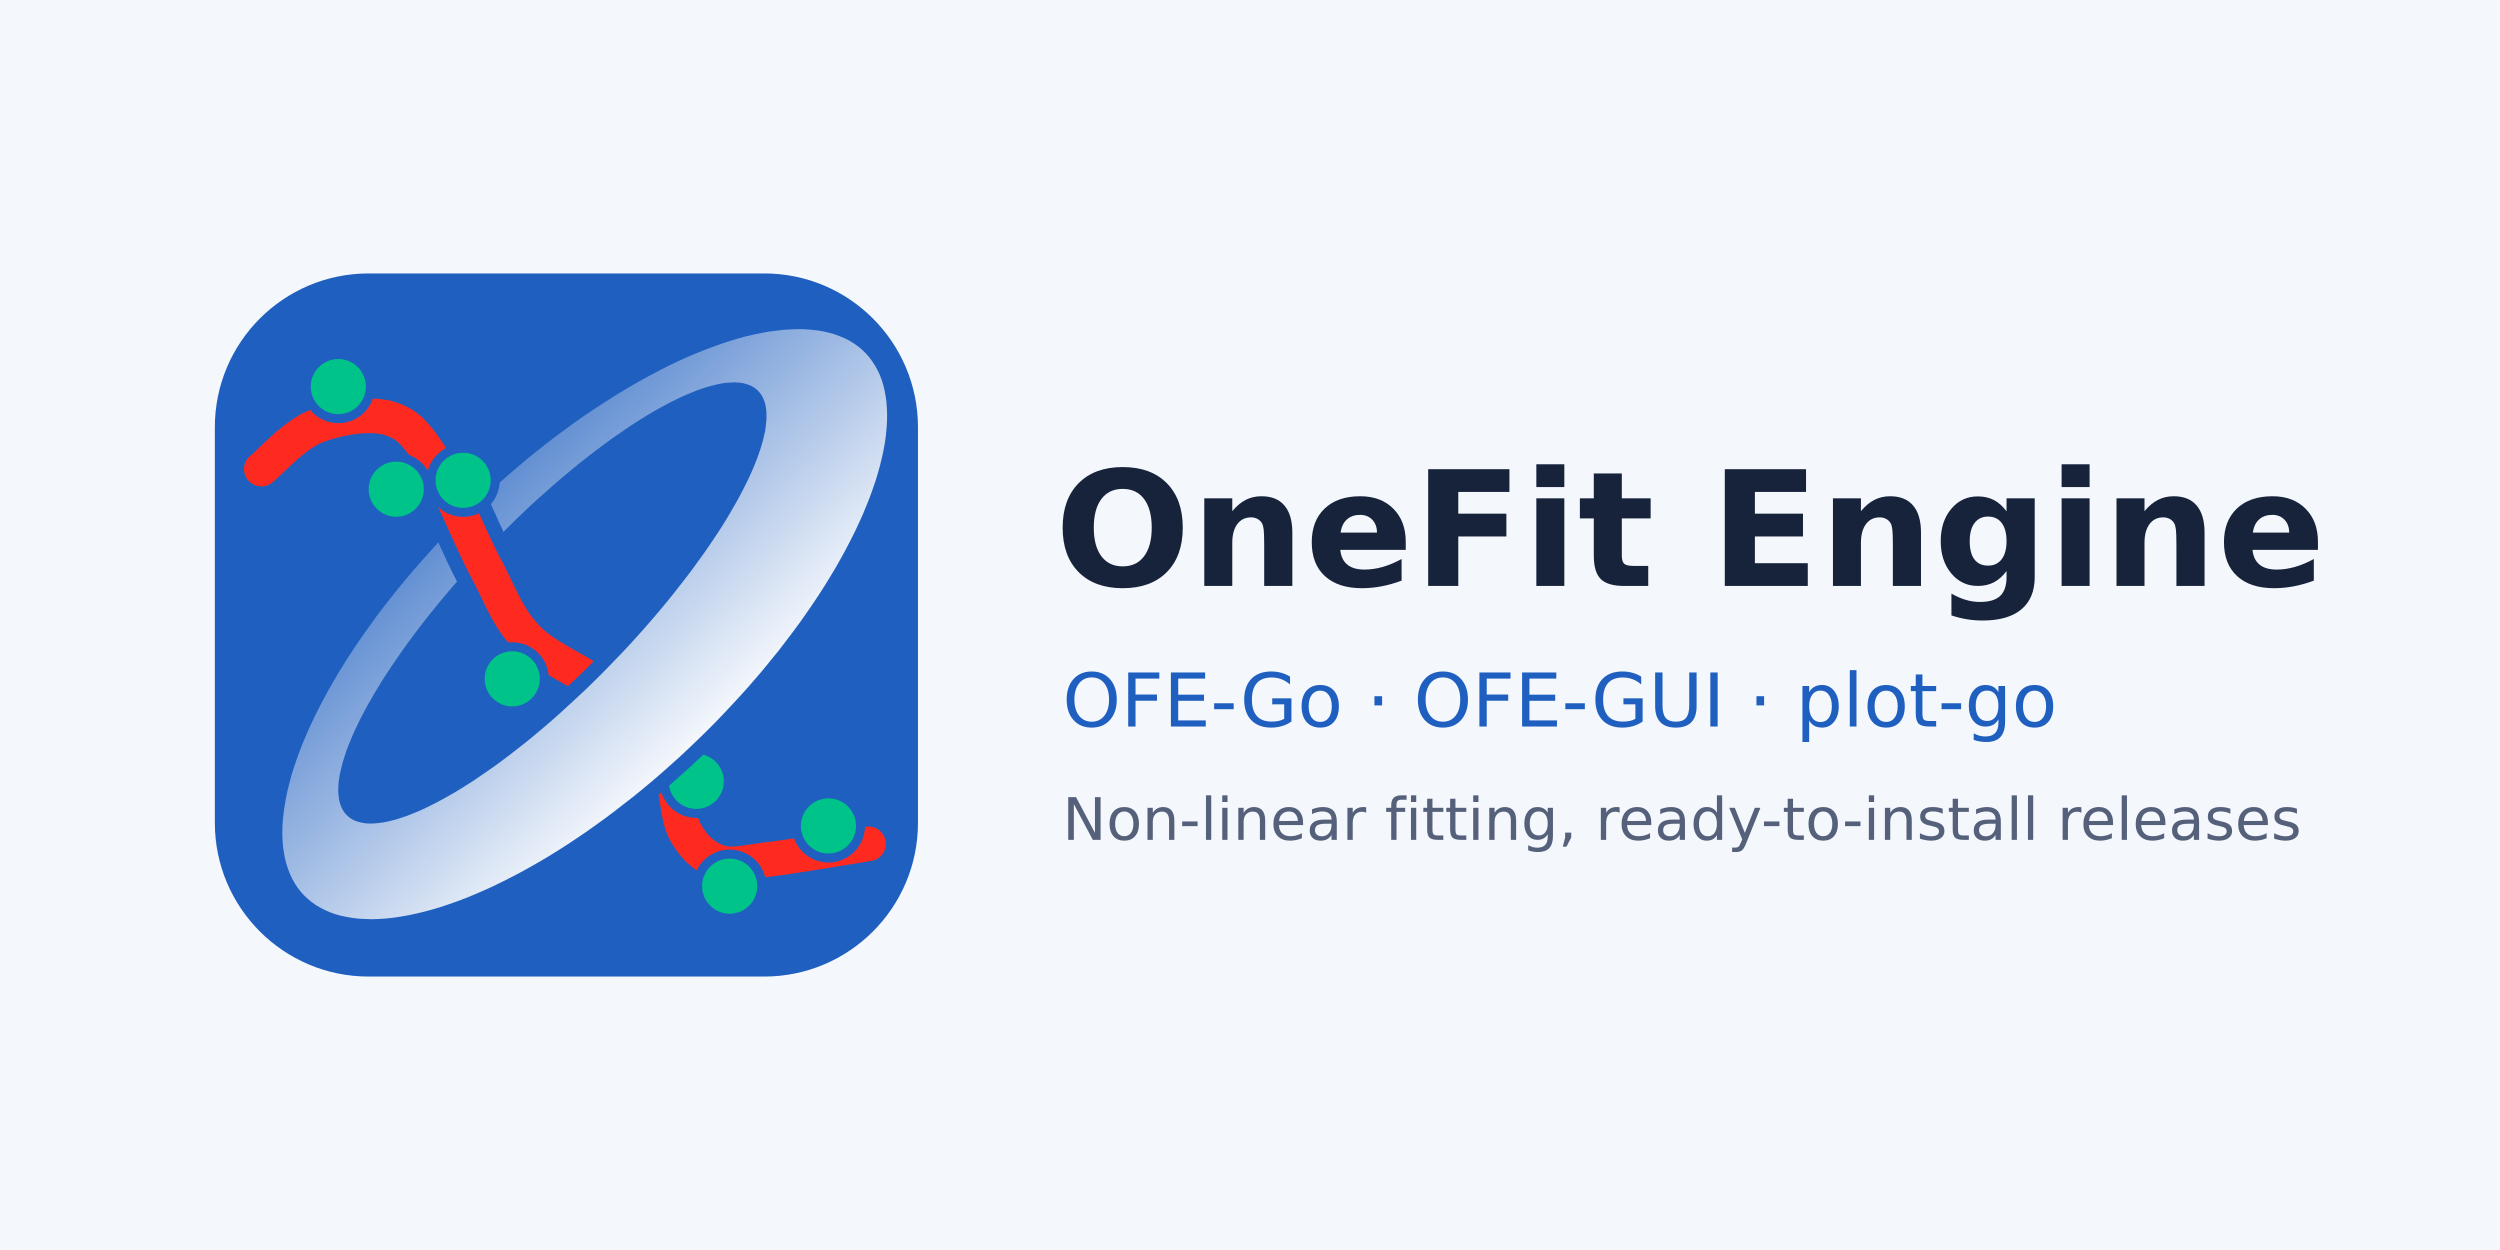
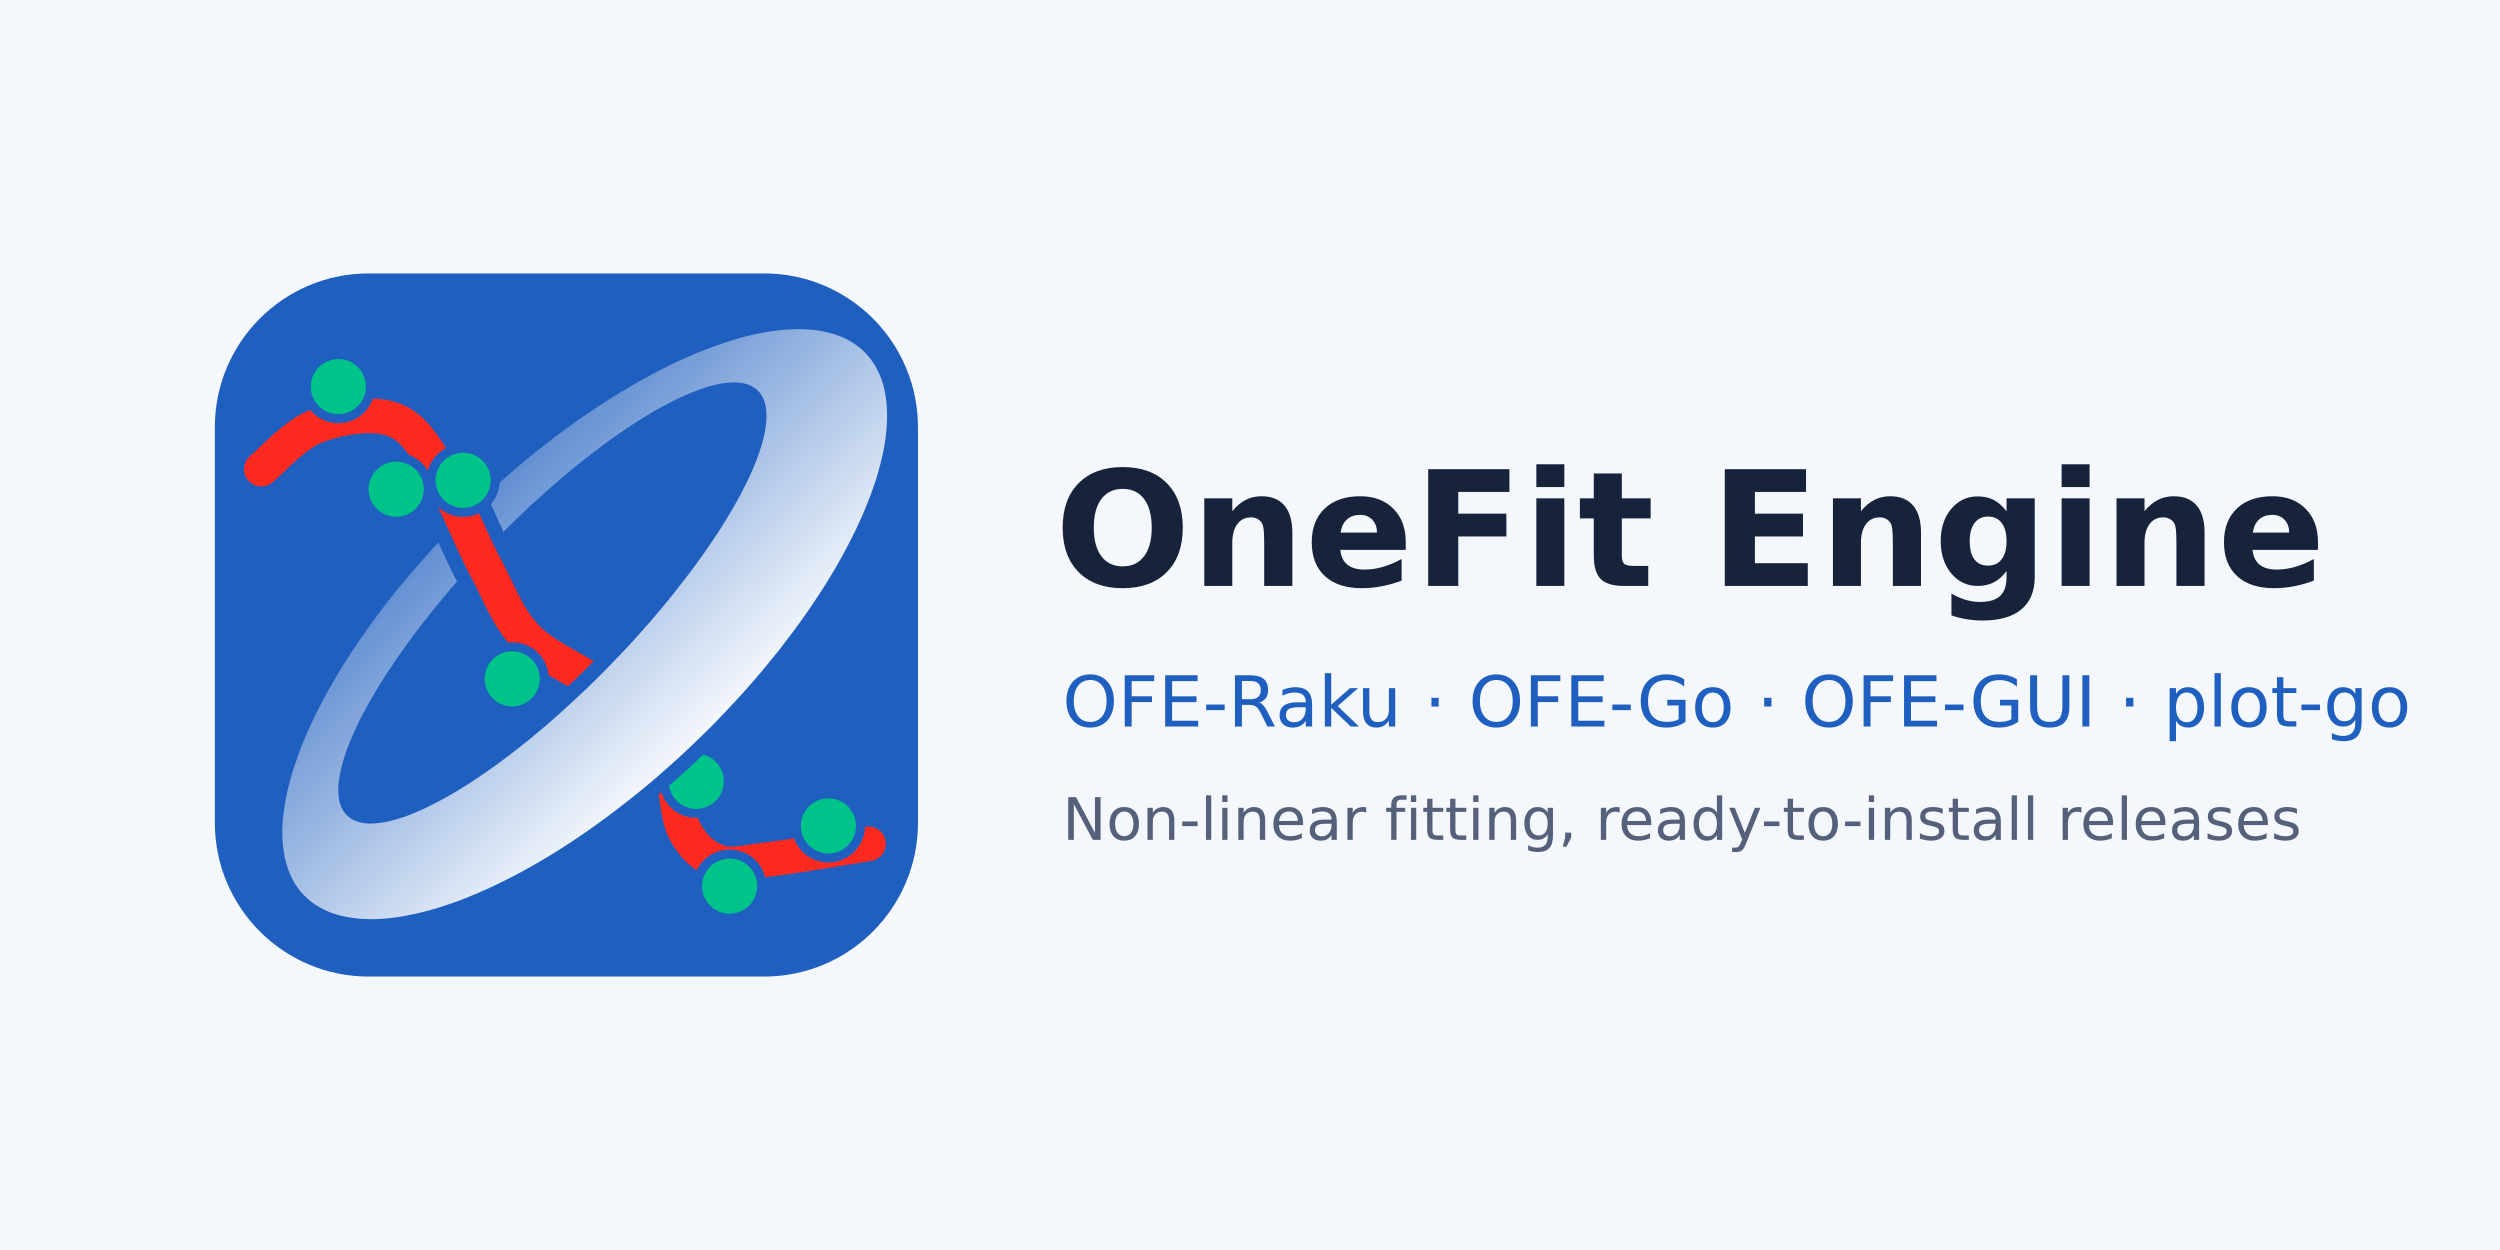
<svg xmlns="http://www.w3.org/2000/svg" viewBox="0 0 1280 640" width="1280" height="640">
  <rect width="1280" height="640" fill="#f4f7fc" />
  <svg x="110" y="140" width="360" height="360" viewBox="0 0 64 64">
    <defs>
      <linearGradient id="ring" gradientUnits="userSpaceOnUse" x1="23.44" y1="21.34" x2="43.89" y2="42.51">
        <stop offset="0" stop-color="#ffffff" stop-opacity="0.30" />
        <stop offset="1" stop-color="#ffffff" stop-opacity="0.95" />
      </linearGradient>
      <clipPath id="far">
        <path d="M-37.55 100.69L104.88 -36.85 36.11 -108.06 -106.32 29.48Z" />
      </clipPath>
      <clipPath id="near">
        <path d="M-37.55 100.69L104.88 -36.85 173.65 34.37 31.22 171.91Z" />
      </clipPath>
      <mask id="far-cut" maskUnits="userSpaceOnUse" x="-20" y="-20" width="104" height="104">
        <rect x="-20" y="-20" width="104" height="104" fill="#fff" />
        <g clip-path="url(#far)">
          <path d="M4.23 17.81L4.27 17.78 4.32 17.74 4.36 17.7 4.41 17.66 4.46 17.62 4.51 17.57 4.57 17.52 4.62 17.47 4.68 17.42 4.74 17.36 4.8 17.3 4.87 17.24 4.93 17.18 5 17.11 5.07 17.05 5.14 16.98 5.21 16.91 5.28 16.84 5.36 16.77 5.43 16.7 5.51 16.63 5.59 16.55 5.67 16.48 5.75 16.4 5.83 16.33 5.91 16.25 6 16.17 6.08 16.09 6.17 16.01 6.26 15.94 6.34 15.86 6.43 15.78 6.52 15.7 6.61 15.62 6.71 15.54 6.8 15.47 6.89 15.39 6.98 15.31 7.08 15.24 7.17 15.16 7.27 15.09 7.36 15.01 7.46 14.94 7.55 14.87 7.65 14.8 7.75 14.73 7.84 14.66 7.94 14.6 8.04 14.53 8.14 14.47 8.23 14.41 8.33 14.35 8.43 14.29 8.53 14.24 8.62 14.18 8.72 14.13 8.82 14.09 8.91 14.04 9.01 14 9.1 13.96 9.2 13.92 9.3 13.88 9.4 13.84 9.5 13.81 9.6 13.77 9.71 13.73 9.81 13.7 9.92 13.66 10.02 13.63 10.13 13.59 10.24 13.56 10.35 13.53 10.47 13.5 10.58 13.47 10.69 13.44 10.81 13.41 10.92 13.38 11.04 13.35 11.15 13.32 11.27 13.3 11.39 13.27 11.5 13.25 11.62 13.22 11.74 13.2 11.86 13.18 11.98 13.16 12.1 13.14 12.22 13.12 12.34 13.1 12.45 13.08 12.57 13.07 12.69 13.05 12.81 13.04 12.93 13.02 13.05 13.01 13.16 13 13.28 12.99 13.4 12.98 13.51 12.98 13.63 12.97 13.74 12.97 13.85 12.96 13.97 12.96 14.08 12.96 14.19 12.96 14.3 12.96 14.41 12.97 14.52 12.97 14.62 12.98 14.73 12.99 14.83 13 14.94 13.01 15.04 13.02 15.14 13.03 15.24 13.05 15.33 13.06 15.43 13.08 15.52 13.1 15.61 13.12 15.7 13.14 15.79 13.17 15.88 13.19 15.96 13.22 16.04 13.25 16.13 13.27 16.21 13.3 16.29 13.33 16.36 13.36 16.44 13.39 16.52 13.42 16.59 13.46 16.66 13.49 16.74 13.52 16.81 13.56 16.88 13.6 16.95 13.64 17.01 13.67 17.08 13.71 17.15 13.76 17.21 13.8 17.28 13.84 17.34 13.89 17.41 13.94 17.47 13.98 17.53 14.03 17.59 14.08 17.66 14.13 17.72 14.19 17.78 14.24 17.84 14.3 17.9 14.36 17.96 14.42 18.02 14.48 18.08 14.54 18.14 14.6 18.2 14.67 18.26 14.74 18.32 14.81 18.38 14.88 18.44 14.95 18.5 15.02 18.56 15.1 18.63 15.18 18.69 15.26 18.75 15.34 18.81 15.42 18.88 15.51 18.94 15.59 19 15.68 19.07 15.77 19.13 15.87 19.2 15.96 19.27 16.06 19.33 16.16 19.4 16.26 19.47 16.36 19.54 16.47 19.62 16.58 19.69 16.69 19.76 16.8 19.84 16.91 19.91 17.03 19.99 17.16 20.07 17.29 20.14 17.42 20.22 17.55 20.3 17.69 20.38 17.84 20.46 17.98 20.54 18.13 20.62 18.29 20.7 18.44 20.78 18.6 20.86 18.76 20.95 18.92 21.03 19.09 21.11 19.26 21.2 19.43 21.28 19.6 21.36 19.78 21.45 19.95 21.53 20.13 21.62 20.31 21.7 20.49 21.79 20.67 21.87 20.86 21.96 21.04 22.04 21.22 22.13 21.41 22.21 21.59 22.3 21.78 22.38 21.97 22.47 22.15 22.55 22.34 22.63 22.53 22.72 22.71 22.8 22.9 22.89 23.08 22.97 23.27 23.06 23.45 23.14 23.64 23.22 23.82 23.3 24 23.39 24.18 23.47 24.35 23.55 24.53 23.63 24.7 23.71 24.88 23.79 25.05 23.87 25.22 23.95 25.38 24.03 25.54 24.11 25.7 24.18 25.86 24.26 26.02 24.34 26.17 24.41 26.32 24.49 26.46 24.56 26.61 24.63 26.75 24.71 26.88 24.78 27.02 24.85 27.15 24.91 27.28 24.98 27.41 25.05 27.54 25.11 27.67 25.17 27.8 25.24 27.92 25.3 28.05 25.36 28.17 25.42 28.29 25.48 28.41 25.53 28.53 25.59 28.65 25.65 28.77 25.7 28.88 25.76 29 25.82 29.11 25.87 29.23 25.93 29.34 25.98 29.45 26.03 29.56 26.09 29.67 26.14 29.78 26.2 29.89 26.25 29.99 26.31 30.1 26.36 30.21 26.42 30.31 26.47 30.42 26.53 30.52 26.58 30.62 26.64 30.72 26.7 30.83 26.76 30.93 26.81 31.03 26.87 31.13 26.93 31.23 26.99 31.32 27.06 31.42 27.12 31.52 27.18 31.62 27.25 31.72 27.32 31.81 27.38 31.91 27.45 32.01 27.52 32.1 27.59 32.2 27.67 32.29 27.74 32.39 27.82 32.48 27.89 32.58 27.97 32.67 28.06 32.77 28.14 32.86 28.22 32.96 28.31 33.05 28.4 33.15 28.49 33.24 28.58 33.34 28.68 33.43 28.78 33.52 28.88 33.61 28.98 33.7 29.08 33.79 29.19 33.87 29.3 33.96 29.41 34.05 29.52 34.13 29.63 34.21 29.75 34.29 29.86 34.38 29.98 34.46 30.1 34.54 30.22 34.62 30.34 34.69 30.46 34.77 30.59 34.85 30.71 34.93 30.84 35 30.96 35.08 31.09 35.15 31.22 35.23 31.35 35.3 31.48 35.38 31.61 35.45 31.74 35.53 31.87 35.6 32 35.68 32.13 35.75 32.26 35.83 32.39 35.9 32.52 35.98 32.65 36.05 32.79 36.13 32.92 36.2 33.05 36.28 33.18 36.35 33.31 36.43 33.44 36.51 33.56 36.58 33.69 36.66 33.82 36.74 33.95 36.82 34.07 36.9 34.2 36.98 34.32 37.06 34.44 37.14 34.56 37.23 34.68 37.31 34.8 37.4 34.92 37.48 35.04 37.57 35.15 37.66 35.26 37.75 35.37 37.84 35.48 37.93 35.59 38.02 35.7 38.11 35.8 38.21 35.91 38.31 36.01 38.4 36.12 38.5 36.22 38.6 36.33 38.7 36.43 38.8 36.53 38.9 36.64 39 36.74 39.11 36.85 39.21 36.95 39.32 37.05 39.42 37.16 39.53 37.26 39.63 37.36 39.74 37.46 39.85 37.56 39.96 37.66 40.06 37.76 40.17 37.86 40.28 37.96 40.39 38.06 40.5 38.16 40.61 38.26 40.73 38.35 40.84 38.45 40.95 38.54 41.06 38.64 41.17 38.73 41.29 38.83 41.4 38.92 41.51 39.01 41.62 39.1 41.74 39.19 41.85 39.28 41.96 39.37 42.08 39.45 42.19 39.54 42.3 39.63 42.41 39.71 42.53 39.79 42.64 39.87 42.75 39.96 42.86 40.04 42.98 40.11 43.09 40.19 43.2 40.27 43.31 40.34 43.42 40.42 43.53 40.49 43.64 40.56 43.75 40.63 43.86 40.7 43.97 40.76 44.08 40.83 44.19 40.89 44.29 40.96 44.4 41.02 44.5 41.08 44.61 41.13 44.72 41.19 44.82 41.24 44.93 41.29 45.03 41.34 45.14 41.39 45.25 41.43 45.36 41.48 45.47 41.52 45.58 41.55 45.69 41.59 45.8 41.63 45.91 41.66 46.02 41.69 46.13 41.72 46.24 41.75 46.35 41.78 46.46 41.81 46.57 41.83 46.68 41.86 46.79 41.88 46.9 41.91 47.01 41.93 47.12 41.95 47.23 41.97 47.34 41.99 47.45 42.01 47.56 42.02 47.67 42.04 47.78 42.06 47.88 42.08 47.99 42.09 48.1 42.11 48.2 42.13 48.31 42.14 48.41 42.16 48.52 42.18 48.62 42.19 48.72 42.21 48.82 42.23 48.93 42.25 49.03 42.27 49.12 42.28 49.22 42.3 49.32 42.32 49.42 42.34 49.51 42.37 49.6 42.39 49.7 42.41 49.79 42.44 49.88 42.46 49.97 42.49 50.05 42.52 50.14 42.55 50.22 42.58 50.31 42.61 50.39 42.64 50.47 42.68 50.55 42.71 50.62 42.75 50.7 42.79 50.77 42.83 50.85 42.87 50.92 42.91 50.99 42.95 51.06 42.99 51.13 43.04 51.2 43.08 51.27 43.12 51.33 43.16 51.4 43.21 51.46 43.25 51.52 43.29 51.59 43.34 51.65 43.38 51.71 43.43 51.77 43.47 51.83 43.52 51.89 43.56 51.94 43.61 52 43.66 52.06 43.7 52.11 43.75 52.16 43.8 52.22 43.85 52.27 43.89 52.32 43.94 52.37 43.99 52.42 44.04 52.47 44.09 52.51 44.14 52.56 44.2 52.61 44.25 52.65 44.3 52.7 44.35 52.74 44.4 52.78 44.46 52.82 44.51 52.86 44.56 52.9 44.62 52.94 44.67 52.98 44.73 53.02 44.78 53.05 44.84 53.09 44.9 53.12 44.95 53.16 45.01 53.19 45.07 53.22 45.13 53.25 45.19 53.28 45.24 53.31 45.3 53.34 45.36 53.37 45.42 53.4 45.49 53.42 45.55 53.45 45.61 53.47 45.67 53.5 45.73 53.52 45.8 53.54 45.86 53.56 45.92 53.58 45.99 53.6 46.05 53.62 46.11 53.64 46.17 53.65 46.23 53.66 46.29 53.68 46.36 53.69 46.42 53.7 46.48 53.71 46.54 53.72 46.6 53.72 46.66 53.73 46.72 53.73 46.79 53.74 46.85 53.74 46.91 53.74 46.97 53.74 47.04 53.74 47.1 53.74 47.17 53.74 47.23 53.74 47.29 53.74 47.36 53.73 47.43 53.73 47.49 53.73 47.56 53.72 47.63 53.71 47.7 53.71 47.77 53.7 47.84 53.69 47.91 53.68 47.99 53.67 48.06 53.66 48.14 53.65 48.21 53.64 48.29 53.63 48.37 53.62 48.45 53.61 48.53 53.6 48.61 53.59 48.69 53.57 48.78 53.56 48.87 53.55 48.95 53.53 49.04 53.52 49.13 53.51 49.23 53.49 49.32 53.48 49.42 53.46 49.51 53.45 49.61 53.44 49.72 53.42 49.82 53.41 49.92 53.39 50.03 53.38 50.14 53.37 50.25 53.35 50.36 53.34 50.48 53.32 50.6 53.31 50.73 53.29 50.86 53.28 50.99 53.26 51.13 53.24 51.28 53.22 51.42 53.2 51.57 53.18 51.73 53.16 51.89 53.13 52.05 53.11 52.21 53.09 52.37 53.06 52.54 53.04 52.71 53.01 52.88 52.98 53.06 52.96 53.23 52.93 53.41 52.9 53.59 52.88 53.77 52.85 53.95 52.82 54.13 52.79 54.31 52.76 54.49 52.73 54.67 52.7 54.85 52.67 55.04 52.65 55.22 52.62 55.4 52.59 55.58 52.56 55.76 52.53 55.93 52.5 56.11 52.47 56.28 52.44 56.46 52.41 56.63 52.39 56.8 52.36 56.96 52.33 57.13 52.3 57.29 52.28 57.44 52.25 57.6 52.23 57.75 52.2 57.9 52.18 58.04 52.15 58.18 52.13 58.32 52.11 58.45 52.09 58.58 52.07 58.7 52.05 58.82 52.03 58.94 52.01 59.04 51.99 59.15 51.97 59.24 51.96 59.33 51.94 59.42 51.93 59.5 51.92" fill="none" stroke="#000" stroke-width="5.79" stroke-linecap="round" stroke-linejoin="round" />
          <circle cx="11.24" cy="10.3" r="3.33" />
          <circle cx="16.51" cy="19.64" r="3.33" />
          <circle cx="22.6" cy="18.83" r="3.33" />
          <circle cx="27.07" cy="36.9" r="3.33" />
          <circle cx="43.82" cy="46.23" r="3.33" />
          <circle cx="46.86" cy="55.77" r="3.33" />
          <circle cx="55.85" cy="50.29" r="3.33" />
        </g>
      </mask>
      <mask id="near-cut" maskUnits="userSpaceOnUse" x="-20" y="-20" width="104" height="104">
        <rect x="-20" y="-20" width="104" height="104" fill="#fff" />
        <g clip-path="url(#near)">
          <path d="M59.22 7.24L59.53 7.59 59.81 7.96 60.07 8.35 60.3 8.77 60.51 9.2 60.69 9.67 60.84 10.15 60.96 10.65 61.06 11.18 61.13 11.72 61.17 12.29 61.19 12.88 61.18 13.48 61.14 14.1 61.08 14.74 60.99 15.4 60.87 16.07 60.72 16.76 60.55 17.46 60.35 18.18 60.13 18.91 59.87 19.66 59.6 20.41 59.29 21.18 58.97 21.96 58.61 22.75 58.24 23.54 57.83 24.35 57.41 25.16 56.96 25.98 56.49 26.81 55.99 27.64 55.48 28.47 54.94 29.31 54.38 30.15 53.8 30.99 53.2 31.84 52.58 32.68 51.94 33.52 51.29 34.37 50.61 35.2 49.93 36.04 49.22 36.87 48.5 37.7 47.76 38.52 47.01 39.33 46.25 40.14 45.48 40.94 44.69 41.73 43.89 42.51 43.08 43.28 42.27 44.04 41.44 44.78 40.61 45.52 39.77 46.24 38.92 46.95 38.07 47.64 37.21 48.31 36.36 48.97 35.49 49.62 34.63 50.24 33.77 50.85 32.9 51.44 32.04 52.01 31.18 52.56 30.32 53.09 29.46 53.6 28.61 54.08 27.76 54.55 26.92 54.99 26.08 55.41 25.26 55.81 24.44 56.18 23.63 56.53 22.83 56.86 22.04 57.16 21.26 57.43 20.49 57.69 19.74 57.91 19 58.11 18.28 58.28 17.57 58.43 16.88 58.55 16.2 58.65 15.54 58.72 14.9 58.76 14.27 58.78 13.67 58.76 13.09 58.73 12.52 58.66 11.98 58.57 11.46 58.46 10.96 58.32 10.48 58.15 10.03 57.95 9.6 57.73 9.19 57.49 8.81 57.22 8.45 56.92 8.11 56.6 7.8 56.26 7.52 55.89 7.26 55.49 7.03 55.08 6.83 54.64 6.65 54.18 6.5 53.7 6.37 53.19 6.28 52.67 6.2 52.12 6.16 51.56 6.14 50.97 6.15 50.37 6.19 49.74 6.26 49.1 6.35 48.45 6.47 47.77 6.61 47.09 6.79 46.38 6.98 45.66 7.21 44.93 7.46 44.19 7.74 43.43 8.04 42.66 8.37 41.89 8.72 41.1 9.1 40.3 9.5 39.5 9.93 38.68 10.38 37.86 10.85 37.04 11.34 36.21 11.86 35.37 12.4 34.53 12.96 33.69 13.54 32.85 14.14 32.01 14.75 31.16 15.39 30.32 16.05 29.48 16.72 28.64 17.41 27.81 18.12 26.97 18.84 26.15 19.57 25.33 20.32 24.51 21.08 23.7 21.86 22.91 22.65 22.12 23.44 21.34 24.25 20.57 25.07 19.81 25.89 19.06 26.73 18.33 27.57 17.61 28.41 16.9 29.26 16.21 30.12 15.53 30.98 14.87 31.84 14.23 32.7 13.6 33.57 12.99 34.43 12.41 35.3 11.84 36.16 11.29 37.02 10.76 37.88 10.25 38.73 9.76 39.58 9.3 40.42 8.85 41.25 8.43 42.08 8.03 42.9 7.66 43.71 7.31 44.51 6.99 45.3 6.69 46.08 6.41 46.84 6.16 47.59 5.93 48.33 5.73 49.06 5.56 49.77 5.41 50.46 5.29 51.14 5.2 51.8 5.13 52.44 5.09 53.06 5.07 53.66 5.08 54.25 5.12 54.81 5.18 55.36 5.27 55.88 5.39 56.38 5.53 56.85 5.7 57.31 5.89 57.74 6.11 58.15 6.36 58.53 6.63 58.89 6.92Z M49.41 10.65L49.57 10.82 49.72 11.02 49.85 11.24 49.96 11.47 50.05 11.72 50.12 11.99 50.17 12.28 50.2 12.59 50.21 12.91 50.21 13.25 50.18 13.6 50.14 13.98 50.08 14.37 49.99 14.77 49.89 15.19 49.77 15.62 49.63 16.07 49.47 16.53 49.3 17 49.1 17.49 48.89 17.99 48.66 18.5 48.41 19.02 48.14 19.56 47.86 20.1 47.56 20.66 47.24 21.22 46.91 21.79 46.56 22.37 46.2 22.96 45.82 23.55 45.42 24.15 45.01 24.76 44.59 25.37 44.15 25.98 43.7 26.6 43.24 27.23 42.76 27.85 42.27 28.48 41.78 29.11 41.27 29.74 40.75 30.37 40.22 31 39.68 31.63 39.13 32.26 38.57 32.89 38.01 33.51 37.44 34.13 36.86 34.74 36.27 35.35 35.68 35.96 35.09 36.56 34.49 37.15 33.89 37.74 33.28 38.31 32.67 38.88 32.06 39.44 31.45 40 30.84 40.54 30.23 41.07 29.62 41.59 29.01 42.1 28.4 42.6 27.79 43.08 27.19 43.55 26.59 44.01 25.99 44.46 25.4 44.89 24.81 45.3 24.23 45.7 23.66 46.09 23.09 46.46 22.53 46.81 21.98 47.15 21.44 47.46 20.9 47.77 20.38 48.05 19.86 48.32 19.36 48.57 18.87 48.8 18.39 49.01 17.92 49.2 17.47 49.38 17.02 49.53 16.6 49.67 16.18 49.78 15.78 49.88 15.39 49.96 15.02 50.01 14.67 50.05 14.33 50.07 14.01 50.07 13.7 50.05 13.41 50 13.14 49.94 12.88 49.86 12.64 49.76 12.42 49.64 12.22 49.5 12.04 49.34 11.87 49.16 11.73 48.97 11.6 48.75 11.49 48.52 11.4 48.27 11.33 48 11.28 47.71 11.25 47.4 11.23 47.08 11.24 46.74 11.26 46.38 11.31 46.01 11.37 45.62 11.46 45.22 11.56 44.8 11.68 44.37 11.82 43.92 11.97 43.46 12.15 42.98 12.35 42.5 12.56 42 12.79 41.49 13.04 40.96 13.3 40.43 13.59 39.89 13.89 39.33 14.21 38.77 14.54 38.2 14.89 37.62 15.25 37.03 15.63 36.44 16.03 35.84 16.44 35.23 16.86 34.62 17.3 34 17.75 33.38 18.21 32.76 18.69 32.13 19.17 31.51 19.67 30.88 20.18 30.25 20.7 29.62 21.23 28.99 21.77 28.36 22.32 27.73 22.88 27.1 23.44 26.48 24.01 25.86 24.59 25.25 25.18 24.64 25.76 24.03 26.36 23.43 26.96 22.84 27.56 22.25 28.17 21.67 28.77 21.1 29.38 20.54 30 19.99 30.61 19.45 31.22 18.92 31.83 18.4 32.44 17.89 33.05 17.39 33.66 16.91 34.26 16.44 34.86 15.98 35.46 15.53 36.05 15.1 36.64 14.69 37.22 14.29 37.79 13.9 38.36 13.53 38.92 13.18 39.47 12.84 40.01 12.52 40.55 12.22 41.07 11.94 41.58 11.67 42.09 11.42 42.58 11.19 43.06 10.98 43.53 10.79 43.98 10.61 44.42 10.46 44.85 10.32 45.27 10.21 45.67 10.11 46.05 10.03 46.42 9.97 46.78 9.94 47.12 9.92 47.44 9.92 47.75 9.94 48.04 9.98 48.31 10.05 48.57 10.13 48.8 10.23 49.02 10.35 49.23 10.49Z" fill="#000" fill-rule="evenodd" stroke="#000" stroke-width="2.64" />
        </g>
      </mask>
    </defs>
    <rect width="64" height="64" rx="14" fill="#1f5fbf" />
    <g mask="url(#near-cut)">
      <path d="M4.23 17.81L4.27 17.78 4.32 17.74 4.36 17.7 4.41 17.66 4.46 17.62 4.51 17.57 4.57 17.52 4.62 17.47 4.68 17.42 4.74 17.36 4.8 17.3 4.87 17.24 4.93 17.18 5 17.11 5.07 17.05 5.14 16.98 5.21 16.91 5.28 16.84 5.36 16.77 5.43 16.7 5.51 16.63 5.59 16.55 5.67 16.48 5.75 16.4 5.83 16.33 5.91 16.25 6 16.17 6.08 16.09 6.17 16.01 6.26 15.94 6.34 15.86 6.43 15.78 6.52 15.7 6.61 15.62 6.71 15.54 6.8 15.47 6.89 15.39 6.98 15.31 7.08 15.24 7.17 15.16 7.27 15.09 7.36 15.01 7.46 14.94 7.55 14.87 7.65 14.8 7.75 14.73 7.84 14.66 7.94 14.6 8.04 14.53 8.14 14.47 8.23 14.41 8.33 14.35 8.43 14.29 8.53 14.24 8.62 14.18 8.72 14.13 8.82 14.09 8.91 14.04 9.01 14 9.1 13.96 9.2 13.92 9.3 13.88 9.4 13.84 9.5 13.81 9.6 13.77 9.71 13.73 9.81 13.7 9.92 13.66 10.02 13.63 10.13 13.59 10.24 13.56 10.35 13.53 10.47 13.5 10.58 13.47 10.69 13.44 10.81 13.41 10.92 13.38 11.04 13.35 11.15 13.32 11.27 13.3 11.39 13.27 11.5 13.25 11.62 13.22 11.74 13.2 11.86 13.18 11.98 13.16 12.1 13.14 12.22 13.12 12.34 13.1 12.45 13.08 12.57 13.07 12.69 13.05 12.81 13.04 12.93 13.02 13.05 13.01 13.16 13 13.28 12.99 13.4 12.98 13.51 12.98 13.63 12.97 13.74 12.97 13.85 12.96 13.97 12.96 14.08 12.96 14.19 12.96 14.3 12.96 14.41 12.97 14.52 12.97 14.62 12.98 14.73 12.99 14.83 13 14.94 13.01 15.04 13.02 15.14 13.03 15.24 13.05 15.33 13.06 15.43 13.08 15.52 13.1 15.61 13.12 15.7 13.14 15.79 13.17 15.88 13.19 15.96 13.22 16.04 13.25 16.13 13.27 16.21 13.3 16.29 13.33 16.36 13.36 16.44 13.39 16.52 13.42 16.59 13.46 16.66 13.49 16.74 13.52 16.81 13.56 16.88 13.6 16.95 13.64 17.01 13.67 17.08 13.71 17.15 13.76 17.21 13.8 17.28 13.84 17.34 13.89 17.41 13.94 17.47 13.98 17.53 14.03 17.59 14.08 17.66 14.13 17.72 14.19 17.78 14.24 17.84 14.3 17.9 14.36 17.96 14.42 18.02 14.48 18.08 14.54 18.14 14.6 18.2 14.67 18.26 14.74 18.32 14.81 18.38 14.88 18.44 14.95 18.5 15.02 18.56 15.1 18.63 15.18 18.69 15.26 18.75 15.34 18.81 15.42 18.88 15.51 18.94 15.59 19 15.68 19.07 15.77 19.13 15.87 19.2 15.96 19.27 16.06 19.33 16.16 19.4 16.26 19.47 16.36 19.54 16.47 19.62 16.58 19.69 16.69 19.76 16.8 19.84 16.91 19.91 17.03 19.99 17.16 20.07 17.29 20.14 17.42 20.22 17.55 20.3 17.69 20.38 17.84 20.46 17.98 20.54 18.13 20.62 18.29 20.7 18.44 20.78 18.6 20.86 18.76 20.95 18.92 21.03 19.09 21.11 19.26 21.2 19.43 21.28 19.6 21.36 19.78 21.45 19.95 21.53 20.13 21.62 20.31 21.7 20.49 21.79 20.67 21.87 20.86 21.96 21.04 22.04 21.22 22.13 21.41 22.21 21.59 22.3 21.78 22.38 21.97 22.47 22.15 22.55 22.34 22.63 22.53 22.72 22.71 22.8 22.9 22.89 23.08 22.97 23.27 23.06 23.45 23.14 23.64 23.22 23.82 23.3 24 23.39 24.18 23.47 24.35 23.55 24.53 23.63 24.7 23.71 24.88 23.79 25.05 23.87 25.22 23.95 25.38 24.03 25.54 24.11 25.7 24.18 25.86 24.26 26.02 24.34 26.17 24.41 26.32 24.49 26.46 24.56 26.61 24.63 26.75 24.71 26.88 24.78 27.02 24.85 27.15 24.91 27.28 24.98 27.41 25.05 27.54 25.11 27.67 25.17 27.8 25.24 27.92 25.3 28.05 25.36 28.17 25.42 28.29 25.48 28.41 25.53 28.53 25.59 28.65 25.65 28.77 25.7 28.88 25.76 29 25.82 29.11 25.87 29.23 25.93 29.34 25.98 29.45 26.03 29.56 26.09 29.67 26.14 29.78 26.2 29.89 26.25 29.99 26.31 30.1 26.36 30.21 26.42 30.31 26.47 30.42 26.53 30.52 26.58 30.62 26.64 30.72 26.7 30.83 26.76 30.93 26.81 31.03 26.87 31.13 26.93 31.23 26.99 31.32 27.06 31.42 27.12 31.52 27.18 31.62 27.25 31.72 27.32 31.81 27.38 31.91 27.45 32.01 27.52 32.1 27.59 32.2 27.67 32.29 27.74 32.39 27.82 32.48 27.89 32.58 27.97 32.67 28.06 32.77 28.14 32.86 28.22 32.96 28.31 33.05 28.4 33.15 28.49 33.24 28.58 33.34 28.68 33.43 28.78 33.52 28.88 33.61 28.98 33.7 29.08 33.79 29.19 33.87 29.3 33.96 29.41 34.05 29.52 34.13 29.63 34.21 29.75 34.29 29.86 34.38 29.98 34.46 30.1 34.54 30.22 34.62 30.34 34.69 30.46 34.77 30.59 34.85 30.71 34.93 30.84 35 30.96 35.08 31.09 35.15 31.22 35.23 31.35 35.3 31.48 35.38 31.61 35.45 31.74 35.53 31.87 35.6 32 35.68 32.13 35.75 32.26 35.83 32.39 35.9 32.52 35.98 32.65 36.05 32.79 36.13 32.92 36.2 33.05 36.28 33.18 36.35 33.31 36.43 33.44 36.51 33.56 36.58 33.69 36.66 33.82 36.74 33.95 36.82 34.07 36.9 34.2 36.98 34.32 37.06 34.44 37.14 34.56 37.23 34.68 37.31 34.8 37.4 34.92 37.48 35.04 37.57 35.15 37.66 35.26 37.75 35.37 37.84 35.48 37.93 35.59 38.02 35.7 38.11 35.8 38.21 35.91 38.31 36.01 38.4 36.12 38.5 36.22 38.6 36.33 38.7 36.43 38.8 36.53 38.9 36.64 39 36.74 39.11 36.85 39.21 36.95 39.32 37.05 39.42 37.16 39.53 37.26 39.63 37.36 39.74 37.46 39.85 37.56 39.96 37.66 40.06 37.76 40.17 37.86 40.28 37.96 40.39 38.06 40.5 38.16 40.61 38.26 40.73 38.35 40.84 38.45 40.95 38.54 41.06 38.64 41.17 38.73 41.29 38.83 41.4 38.92 41.51 39.01 41.62 39.1 41.74 39.19 41.85 39.28 41.96 39.37 42.08 39.45 42.19 39.54 42.3 39.63 42.41 39.71 42.53 39.79 42.64 39.87 42.75 39.96 42.86 40.04 42.98 40.11 43.09 40.19 43.2 40.27 43.31 40.34 43.42 40.42 43.53 40.49 43.64 40.56 43.75 40.63 43.86 40.7 43.97 40.76 44.08 40.83 44.19 40.89 44.29 40.96 44.4 41.02 44.5 41.08 44.61 41.13 44.72 41.19 44.82 41.24 44.93 41.29 45.03 41.34 45.14 41.39 45.25 41.43 45.36 41.48 45.47 41.52 45.58 41.55 45.69 41.59 45.8 41.63 45.91 41.66 46.02 41.69 46.13 41.72 46.24 41.75 46.35 41.78 46.46 41.81 46.57 41.83 46.68 41.86 46.79 41.88 46.9 41.91 47.01 41.93 47.12 41.95 47.23 41.97 47.34 41.99 47.45 42.01 47.56 42.02 47.67 42.04 47.78 42.06 47.88 42.08 47.99 42.09 48.1 42.11 48.2 42.13 48.31 42.14 48.41 42.16 48.52 42.18 48.62 42.19 48.72 42.21 48.82 42.23 48.93 42.25 49.03 42.27 49.12 42.28 49.22 42.3 49.32 42.32 49.42 42.34 49.51 42.37 49.6 42.39 49.7 42.41 49.79 42.44 49.88 42.46 49.97 42.49 50.05 42.52 50.14 42.55 50.22 42.58 50.31 42.61 50.39 42.64 50.47 42.68 50.55 42.71 50.62 42.75 50.7 42.79 50.77 42.83 50.85 42.87 50.92 42.91 50.99 42.95 51.06 42.99 51.13 43.04 51.2 43.08 51.27 43.12 51.33 43.16 51.4 43.21 51.46 43.25 51.52 43.29 51.59 43.34 51.65 43.38 51.71 43.43 51.77 43.47 51.83 43.52 51.89 43.56 51.94 43.61 52 43.66 52.06 43.7 52.11 43.75 52.16 43.8 52.22 43.85 52.27 43.89 52.32 43.94 52.37 43.99 52.42 44.04 52.47 44.09 52.51 44.14 52.56 44.2 52.61 44.25 52.65 44.3 52.7 44.35 52.74 44.4 52.78 44.46 52.82 44.51 52.86 44.56 52.9 44.62 52.94 44.67 52.98 44.73 53.02 44.78 53.05 44.84 53.09 44.9 53.12 44.95 53.16 45.01 53.19 45.07 53.22 45.13 53.25 45.19 53.28 45.24 53.31 45.3 53.34 45.36 53.37 45.42 53.4 45.49 53.42 45.55 53.45 45.61 53.47 45.67 53.5 45.73 53.52 45.8 53.54 45.86 53.56 45.92 53.58 45.99 53.6 46.05 53.62 46.11 53.64 46.17 53.65 46.23 53.66 46.29 53.68 46.36 53.69 46.42 53.7 46.48 53.71 46.54 53.72 46.6 53.72 46.66 53.73 46.72 53.73 46.79 53.74 46.85 53.74 46.91 53.74 46.97 53.74 47.04 53.74 47.1 53.74 47.17 53.74 47.23 53.74 47.29 53.74 47.36 53.73 47.43 53.73 47.49 53.73 47.56 53.72 47.63 53.71 47.7 53.71 47.77 53.7 47.84 53.69 47.91 53.68 47.99 53.67 48.06 53.66 48.14 53.65 48.21 53.64 48.29 53.63 48.37 53.62 48.45 53.61 48.53 53.6 48.61 53.59 48.69 53.57 48.78 53.56 48.87 53.55 48.95 53.53 49.04 53.52 49.13 53.51 49.23 53.49 49.32 53.48 49.42 53.46 49.51 53.45 49.61 53.44 49.72 53.42 49.82 53.41 49.92 53.39 50.03 53.38 50.14 53.37 50.25 53.35 50.36 53.34 50.48 53.32 50.6 53.31 50.73 53.29 50.86 53.28 50.99 53.26 51.13 53.24 51.28 53.22 51.42 53.2 51.57 53.18 51.73 53.16 51.89 53.13 52.05 53.11 52.21 53.09 52.37 53.06 52.54 53.04 52.71 53.01 52.88 52.98 53.06 52.96 53.23 52.93 53.41 52.9 53.59 52.88 53.77 52.85 53.95 52.82 54.13 52.79 54.31 52.76 54.49 52.73 54.67 52.7 54.85 52.67 55.04 52.65 55.22 52.62 55.4 52.59 55.58 52.56 55.76 52.53 55.93 52.5 56.11 52.47 56.28 52.44 56.46 52.41 56.63 52.39 56.8 52.36 56.96 52.33 57.13 52.3 57.29 52.28 57.44 52.25 57.6 52.23 57.75 52.2 57.9 52.18 58.04 52.15 58.18 52.13 58.32 52.11 58.45 52.09 58.58 52.07 58.7 52.05 58.82 52.03 58.94 52.01 59.04 51.99 59.15 51.97 59.24 51.96 59.33 51.94 59.42 51.93 59.5 51.92" fill="none" stroke="#ff2a1f" stroke-width="3.15" stroke-linecap="round" stroke-linejoin="round" />
      <circle cx="11.24" cy="10.3" r="3.33" fill="#1f5fbf" />
      <circle cx="11.24" cy="10.3" r="2.51" fill="#00c389" />
      <circle cx="16.51" cy="19.64" r="3.33" fill="#1f5fbf" />
      <circle cx="16.51" cy="19.64" r="2.51" fill="#00c389" />
      <circle cx="22.6" cy="18.83" r="3.33" fill="#1f5fbf" />
      <circle cx="22.6" cy="18.83" r="2.51" fill="#00c389" />
      <circle cx="27.07" cy="36.9" r="3.33" fill="#1f5fbf" />
      <circle cx="27.07" cy="36.9" r="2.51" fill="#00c389" />
      <circle cx="43.82" cy="46.23" r="3.33" fill="#1f5fbf" />
      <circle cx="43.82" cy="46.23" r="2.51" fill="#00c389" />
      <circle cx="46.86" cy="55.77" r="3.33" fill="#1f5fbf" />
      <circle cx="46.86" cy="55.77" r="2.51" fill="#00c389" />
      <circle cx="55.85" cy="50.29" r="3.33" fill="#1f5fbf" />
      <circle cx="55.85" cy="50.29" r="2.51" fill="#00c389" />
    </g>
    <path d="M59.22 7.24L59.53 7.59 59.81 7.96 60.07 8.35 60.3 8.77 60.51 9.2 60.69 9.67 60.84 10.15 60.96 10.65 61.06 11.18 61.13 11.72 61.17 12.29 61.19 12.88 61.18 13.48 61.14 14.1 61.08 14.74 60.99 15.4 60.87 16.07 60.72 16.76 60.55 17.46 60.35 18.18 60.13 18.91 59.87 19.66 59.6 20.41 59.29 21.18 58.97 21.96 58.61 22.75 58.24 23.54 57.83 24.35 57.41 25.16 56.96 25.98 56.49 26.81 55.99 27.64 55.48 28.47 54.94 29.31 54.38 30.15 53.8 30.99 53.2 31.84 52.58 32.68 51.94 33.52 51.29 34.37 50.61 35.2 49.93 36.04 49.22 36.87 48.5 37.7 47.76 38.52 47.01 39.33 46.25 40.14 45.48 40.94 44.69 41.73 43.89 42.51 43.08 43.28 42.27 44.04 41.44 44.78 40.61 45.52 39.77 46.24 38.92 46.95 38.07 47.64 37.21 48.31 36.36 48.97 35.49 49.62 34.63 50.24 33.77 50.85 32.9 51.44 32.04 52.01 31.18 52.56 30.32 53.09 29.46 53.6 28.61 54.08 27.76 54.55 26.92 54.99 26.08 55.41 25.26 55.81 24.44 56.18 23.63 56.53 22.83 56.86 22.04 57.16 21.26 57.43 20.49 57.69 19.74 57.91 19 58.11 18.28 58.28 17.57 58.43 16.88 58.55 16.2 58.65 15.54 58.72 14.9 58.76 14.27 58.78 13.67 58.76 13.09 58.73 12.52 58.66 11.98 58.57 11.46 58.46 10.96 58.32 10.48 58.15 10.03 57.95 9.6 57.73 9.19 57.49 8.81 57.22 8.45 56.92 8.11 56.6 7.8 56.26 7.52 55.89 7.26 55.49 7.03 55.08 6.83 54.64 6.65 54.18 6.5 53.7 6.37 53.19 6.28 52.67 6.2 52.12 6.16 51.56 6.14 50.97 6.15 50.37 6.19 49.74 6.26 49.1 6.35 48.45 6.47 47.77 6.61 47.09 6.79 46.38 6.98 45.66 7.21 44.93 7.46 44.19 7.74 43.43 8.04 42.66 8.37 41.89 8.72 41.1 9.1 40.3 9.5 39.5 9.93 38.68 10.38 37.86 10.85 37.04 11.34 36.21 11.86 35.37 12.4 34.53 12.96 33.69 13.54 32.85 14.14 32.01 14.75 31.16 15.39 30.32 16.05 29.48 16.72 28.64 17.41 27.81 18.12 26.97 18.84 26.15 19.57 25.33 20.32 24.51 21.08 23.7 21.86 22.91 22.65 22.12 23.44 21.34 24.25 20.57 25.07 19.81 25.89 19.06 26.73 18.33 27.57 17.61 28.41 16.9 29.26 16.21 30.12 15.53 30.98 14.87 31.84 14.23 32.7 13.6 33.57 12.99 34.43 12.41 35.3 11.84 36.16 11.29 37.02 10.76 37.88 10.25 38.73 9.76 39.58 9.3 40.42 8.85 41.25 8.43 42.08 8.03 42.9 7.66 43.71 7.31 44.51 6.99 45.3 6.69 46.08 6.41 46.84 6.16 47.59 5.93 48.33 5.73 49.06 5.56 49.77 5.41 50.46 5.29 51.14 5.2 51.8 5.13 52.44 5.09 53.06 5.07 53.66 5.08 54.25 5.12 54.81 5.18 55.36 5.27 55.88 5.39 56.38 5.53 56.85 5.7 57.31 5.89 57.74 6.11 58.15 6.36 58.53 6.63 58.89 6.92Z M49.41 10.65L49.57 10.82 49.72 11.02 49.85 11.24 49.96 11.47 50.05 11.72 50.12 11.99 50.17 12.28 50.2 12.59 50.21 12.91 50.21 13.25 50.18 13.6 50.14 13.98 50.08 14.37 49.99 14.77 49.89 15.19 49.77 15.62 49.63 16.07 49.47 16.53 49.3 17 49.1 17.49 48.89 17.99 48.66 18.5 48.41 19.02 48.14 19.56 47.86 20.1 47.56 20.66 47.24 21.22 46.91 21.79 46.56 22.37 46.2 22.96 45.82 23.55 45.42 24.15 45.01 24.76 44.59 25.37 44.15 25.98 43.7 26.6 43.24 27.23 42.76 27.85 42.27 28.48 41.78 29.11 41.27 29.74 40.75 30.37 40.22 31 39.68 31.63 39.13 32.26 38.57 32.89 38.01 33.51 37.44 34.13 36.86 34.74 36.27 35.35 35.68 35.96 35.09 36.56 34.49 37.15 33.89 37.74 33.28 38.31 32.67 38.88 32.06 39.44 31.45 40 30.84 40.54 30.23 41.07 29.62 41.59 29.01 42.1 28.4 42.6 27.79 43.08 27.19 43.55 26.59 44.01 25.99 44.46 25.4 44.89 24.81 45.3 24.23 45.7 23.66 46.09 23.09 46.46 22.53 46.81 21.98 47.15 21.44 47.46 20.9 47.77 20.38 48.05 19.86 48.32 19.36 48.57 18.87 48.8 18.39 49.01 17.92 49.2 17.47 49.38 17.02 49.53 16.6 49.67 16.18 49.78 15.78 49.88 15.39 49.96 15.02 50.01 14.67 50.05 14.33 50.07 14.01 50.07 13.7 50.05 13.41 50 13.14 49.94 12.88 49.86 12.64 49.76 12.42 49.64 12.22 49.5 12.04 49.34 11.87 49.16 11.73 48.97 11.6 48.75 11.49 48.52 11.4 48.27 11.33 48 11.28 47.71 11.25 47.4 11.23 47.08 11.24 46.74 11.26 46.38 11.31 46.01 11.37 45.62 11.46 45.22 11.56 44.8 11.68 44.37 11.82 43.92 11.97 43.46 12.15 42.98 12.35 42.5 12.56 42 12.79 41.49 13.04 40.96 13.3 40.43 13.59 39.89 13.89 39.33 14.21 38.77 14.54 38.2 14.89 37.62 15.25 37.03 15.63 36.44 16.03 35.84 16.44 35.23 16.86 34.62 17.3 34 17.75 33.38 18.21 32.76 18.69 32.13 19.17 31.51 19.67 30.88 20.18 30.25 20.7 29.62 21.23 28.99 21.77 28.36 22.32 27.73 22.88 27.1 23.44 26.48 24.01 25.86 24.59 25.25 25.18 24.64 25.76 24.03 26.36 23.43 26.96 22.84 27.56 22.25 28.17 21.67 28.77 21.1 29.38 20.54 30 19.99 30.61 19.45 31.22 18.92 31.83 18.4 32.44 17.89 33.05 17.39 33.66 16.91 34.26 16.44 34.86 15.98 35.46 15.53 36.05 15.1 36.64 14.69 37.22 14.29 37.79 13.9 38.36 13.53 38.92 13.18 39.47 12.84 40.01 12.52 40.55 12.22 41.07 11.94 41.58 11.67 42.09 11.42 42.58 11.19 43.06 10.98 43.53 10.79 43.98 10.61 44.42 10.46 44.85 10.32 45.27 10.21 45.67 10.11 46.05 10.03 46.42 9.97 46.78 9.94 47.12 9.92 47.44 9.92 47.75 9.94 48.04 9.98 48.31 10.05 48.57 10.13 48.8 10.23 49.02 10.35 49.23 10.49Z" fill="url(#ring)" fill-rule="evenodd" mask="url(#far-cut)" />
  </svg>
  <text x="540" y="300" font-family="DejaVu Sans, Helvetica, Arial, sans-serif" font-weight="700" font-size="82" fill="#16233b">OneFit Engine</text>
-   <text x="544" y="372" font-family="DejaVu Sans, Helvetica, Arial, sans-serif" font-size="38" fill="#1f5fbf">OFE-Go · OFE-GUI · plot-go</text>
+   <text x="544" y="372" font-family="DejaVu Sans, Helvetica, Arial, sans-serif" font-size="36" fill="#1f5fbf">OFE-Raku · OFE-Go · OFE-GUI · plot-go</text>
  <text x="544" y="430" font-family="DejaVu Sans, Helvetica, Arial, sans-serif" font-size="30" fill="#55607a">Non-linear fitting, ready-to-install releases</text>
</svg>
